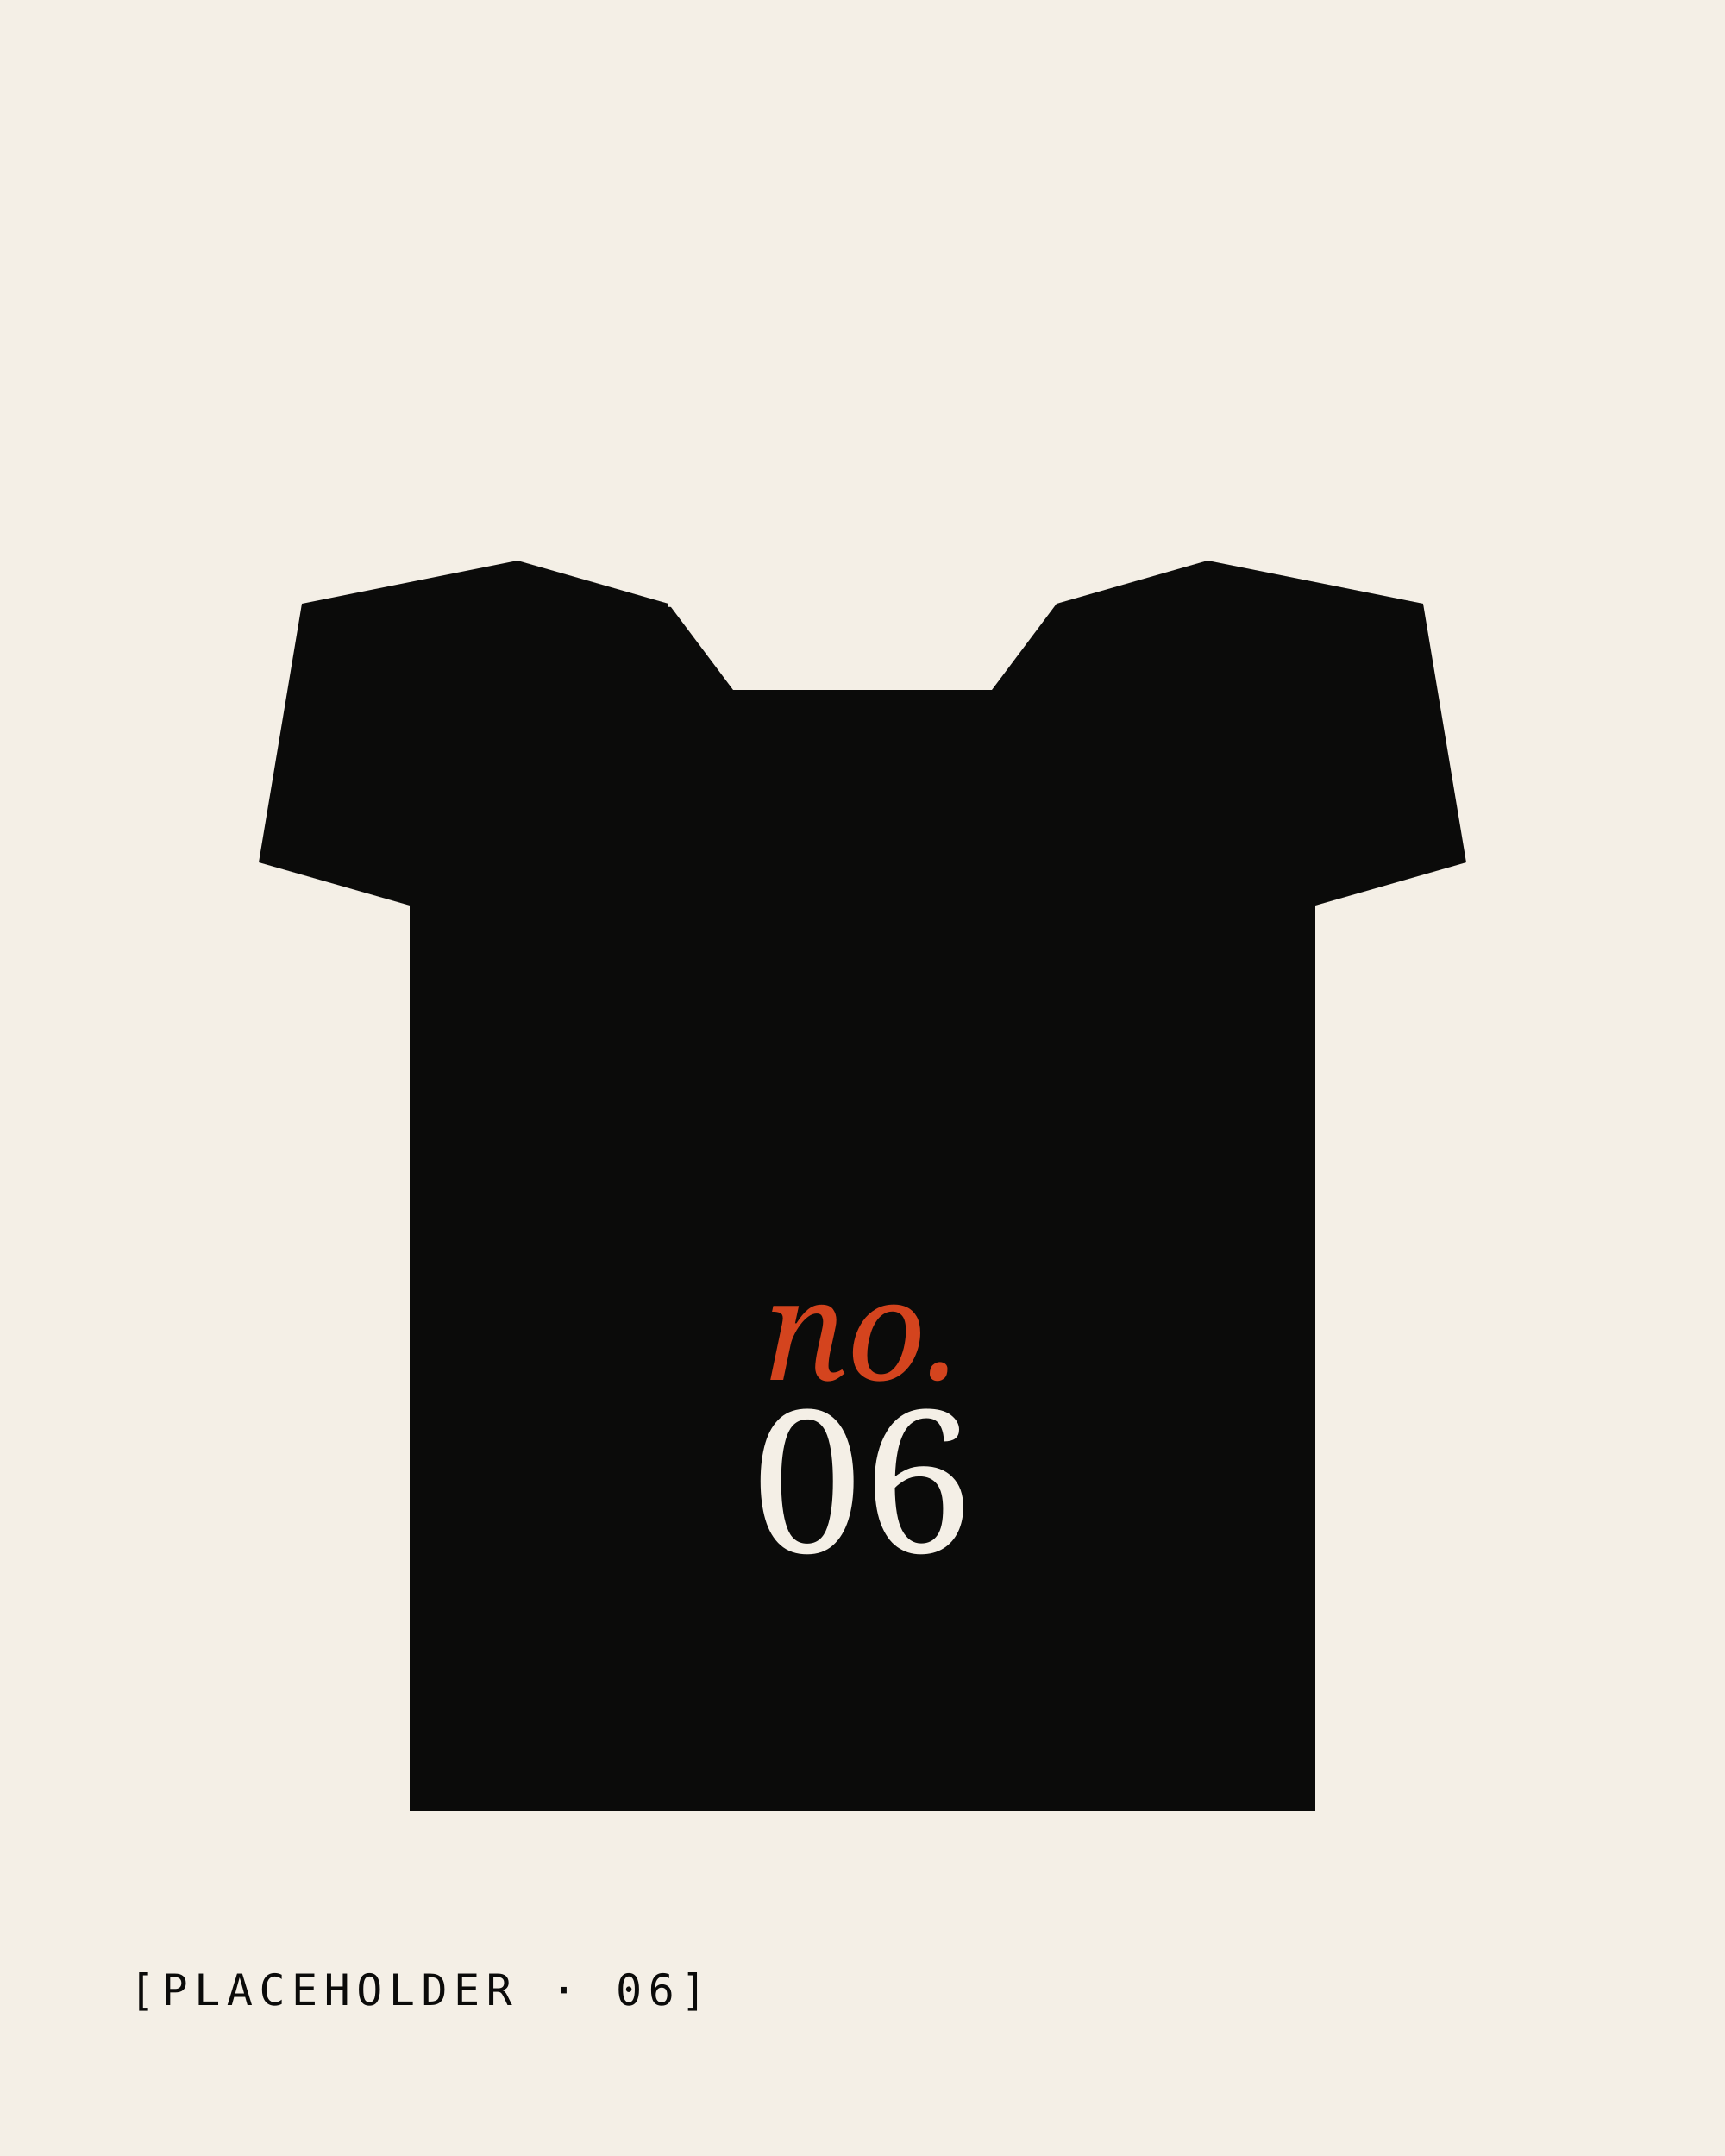
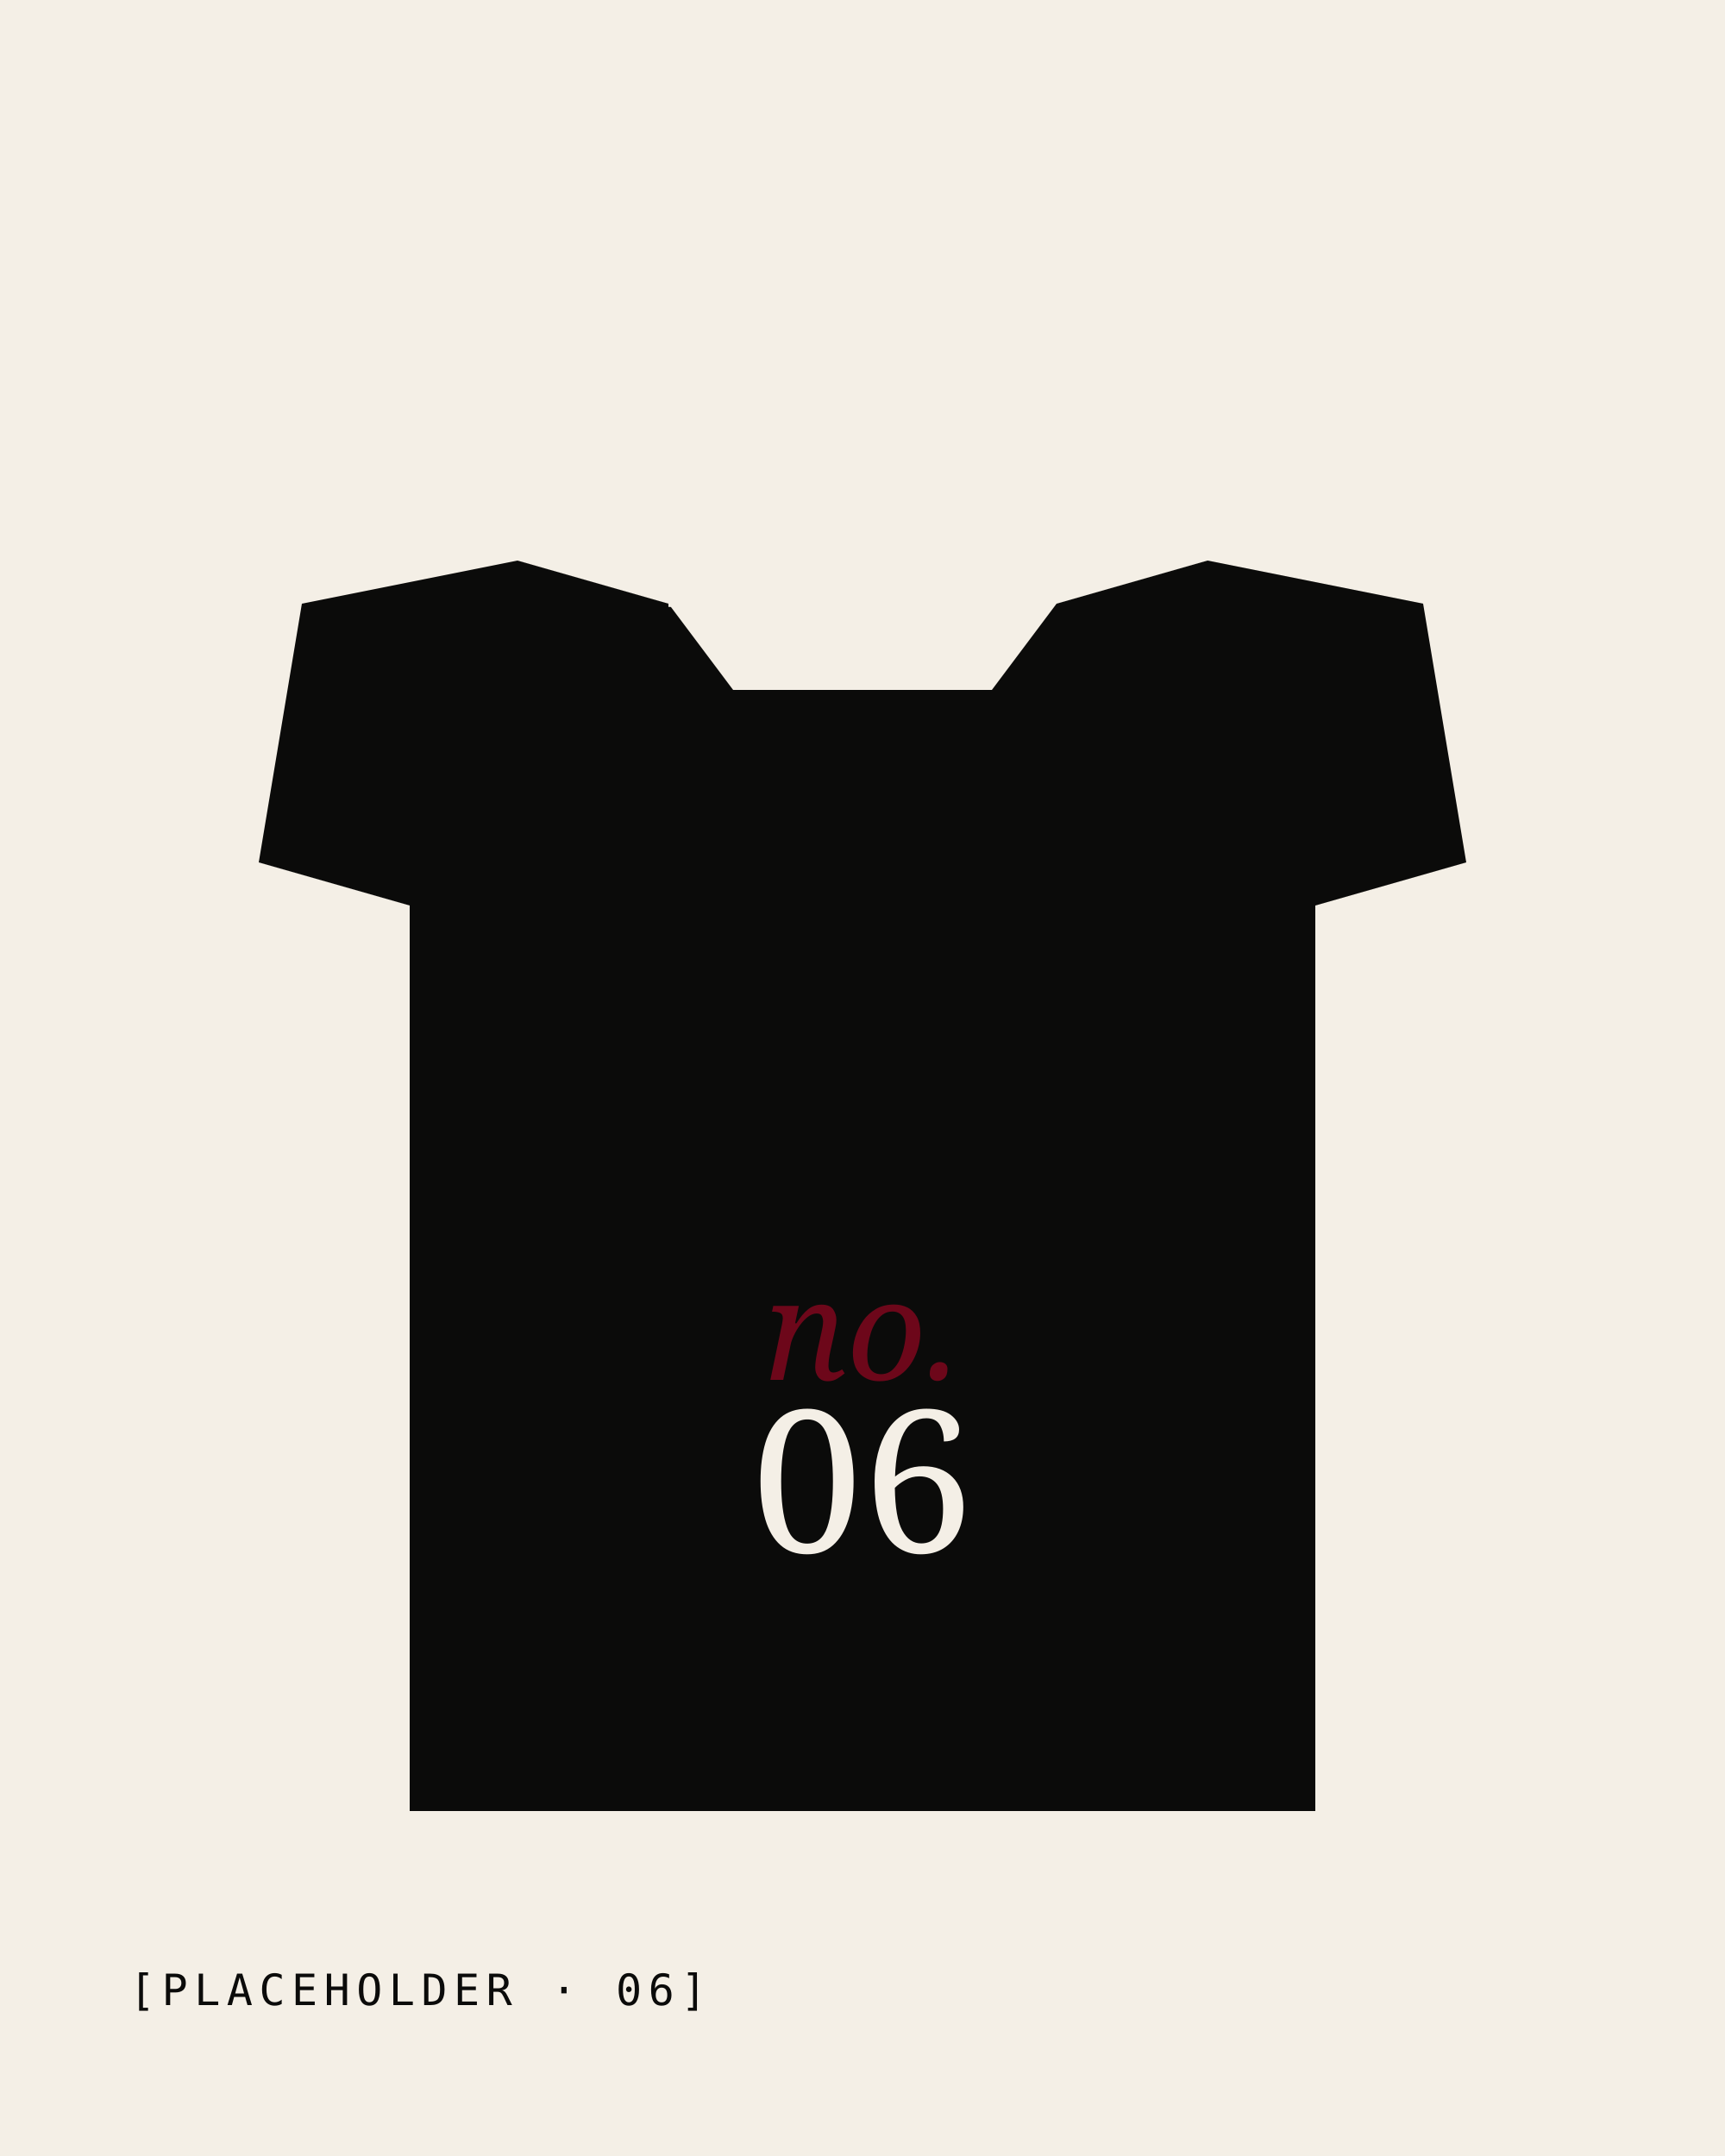
<svg xmlns="http://www.w3.org/2000/svg" viewBox="0 0 800 1000" role="img" aria-label="Placeholder product image — long sleeve">
  <rect width="800" height="1000" fill="#f4efe6" />
  <g transform="translate(400 520)">
    <path d="M-260 -240 L-160 -260 L-90 -240 L-60 -200 L60 -200 L90 -240 L160 -260 L260 -240 L280 -120 L210 -100 L210 320 L-210 320 L-210 -100 L-280 -120 Z" fill="#0b0b0a" />
    <line x1="-90" y1="-240" x2="60" y2="-240" stroke="#f4efe6" stroke-width="3" />
-     <text x="0" y="120" text-anchor="middle" font-family="Georgia, serif" font-style="italic" font-size="64" fill="#d4441e">no.</text>
+     <text x="0" y="120" text-anchor="middle" font-family="Georgia, serif" font-style="italic" font-size="64" fill="#6d071a">no.</text>
    <text x="0" y="200" text-anchor="middle" font-family="Georgia, serif" font-size="92" fill="#f4efe6">06</text>
  </g>
  <text x="60" y="930" font-family="JetBrains Mono, monospace" font-size="20" letter-spacing="3" fill="#0b0b0a">[PLACEHOLDER · 06]</text>
</svg>
